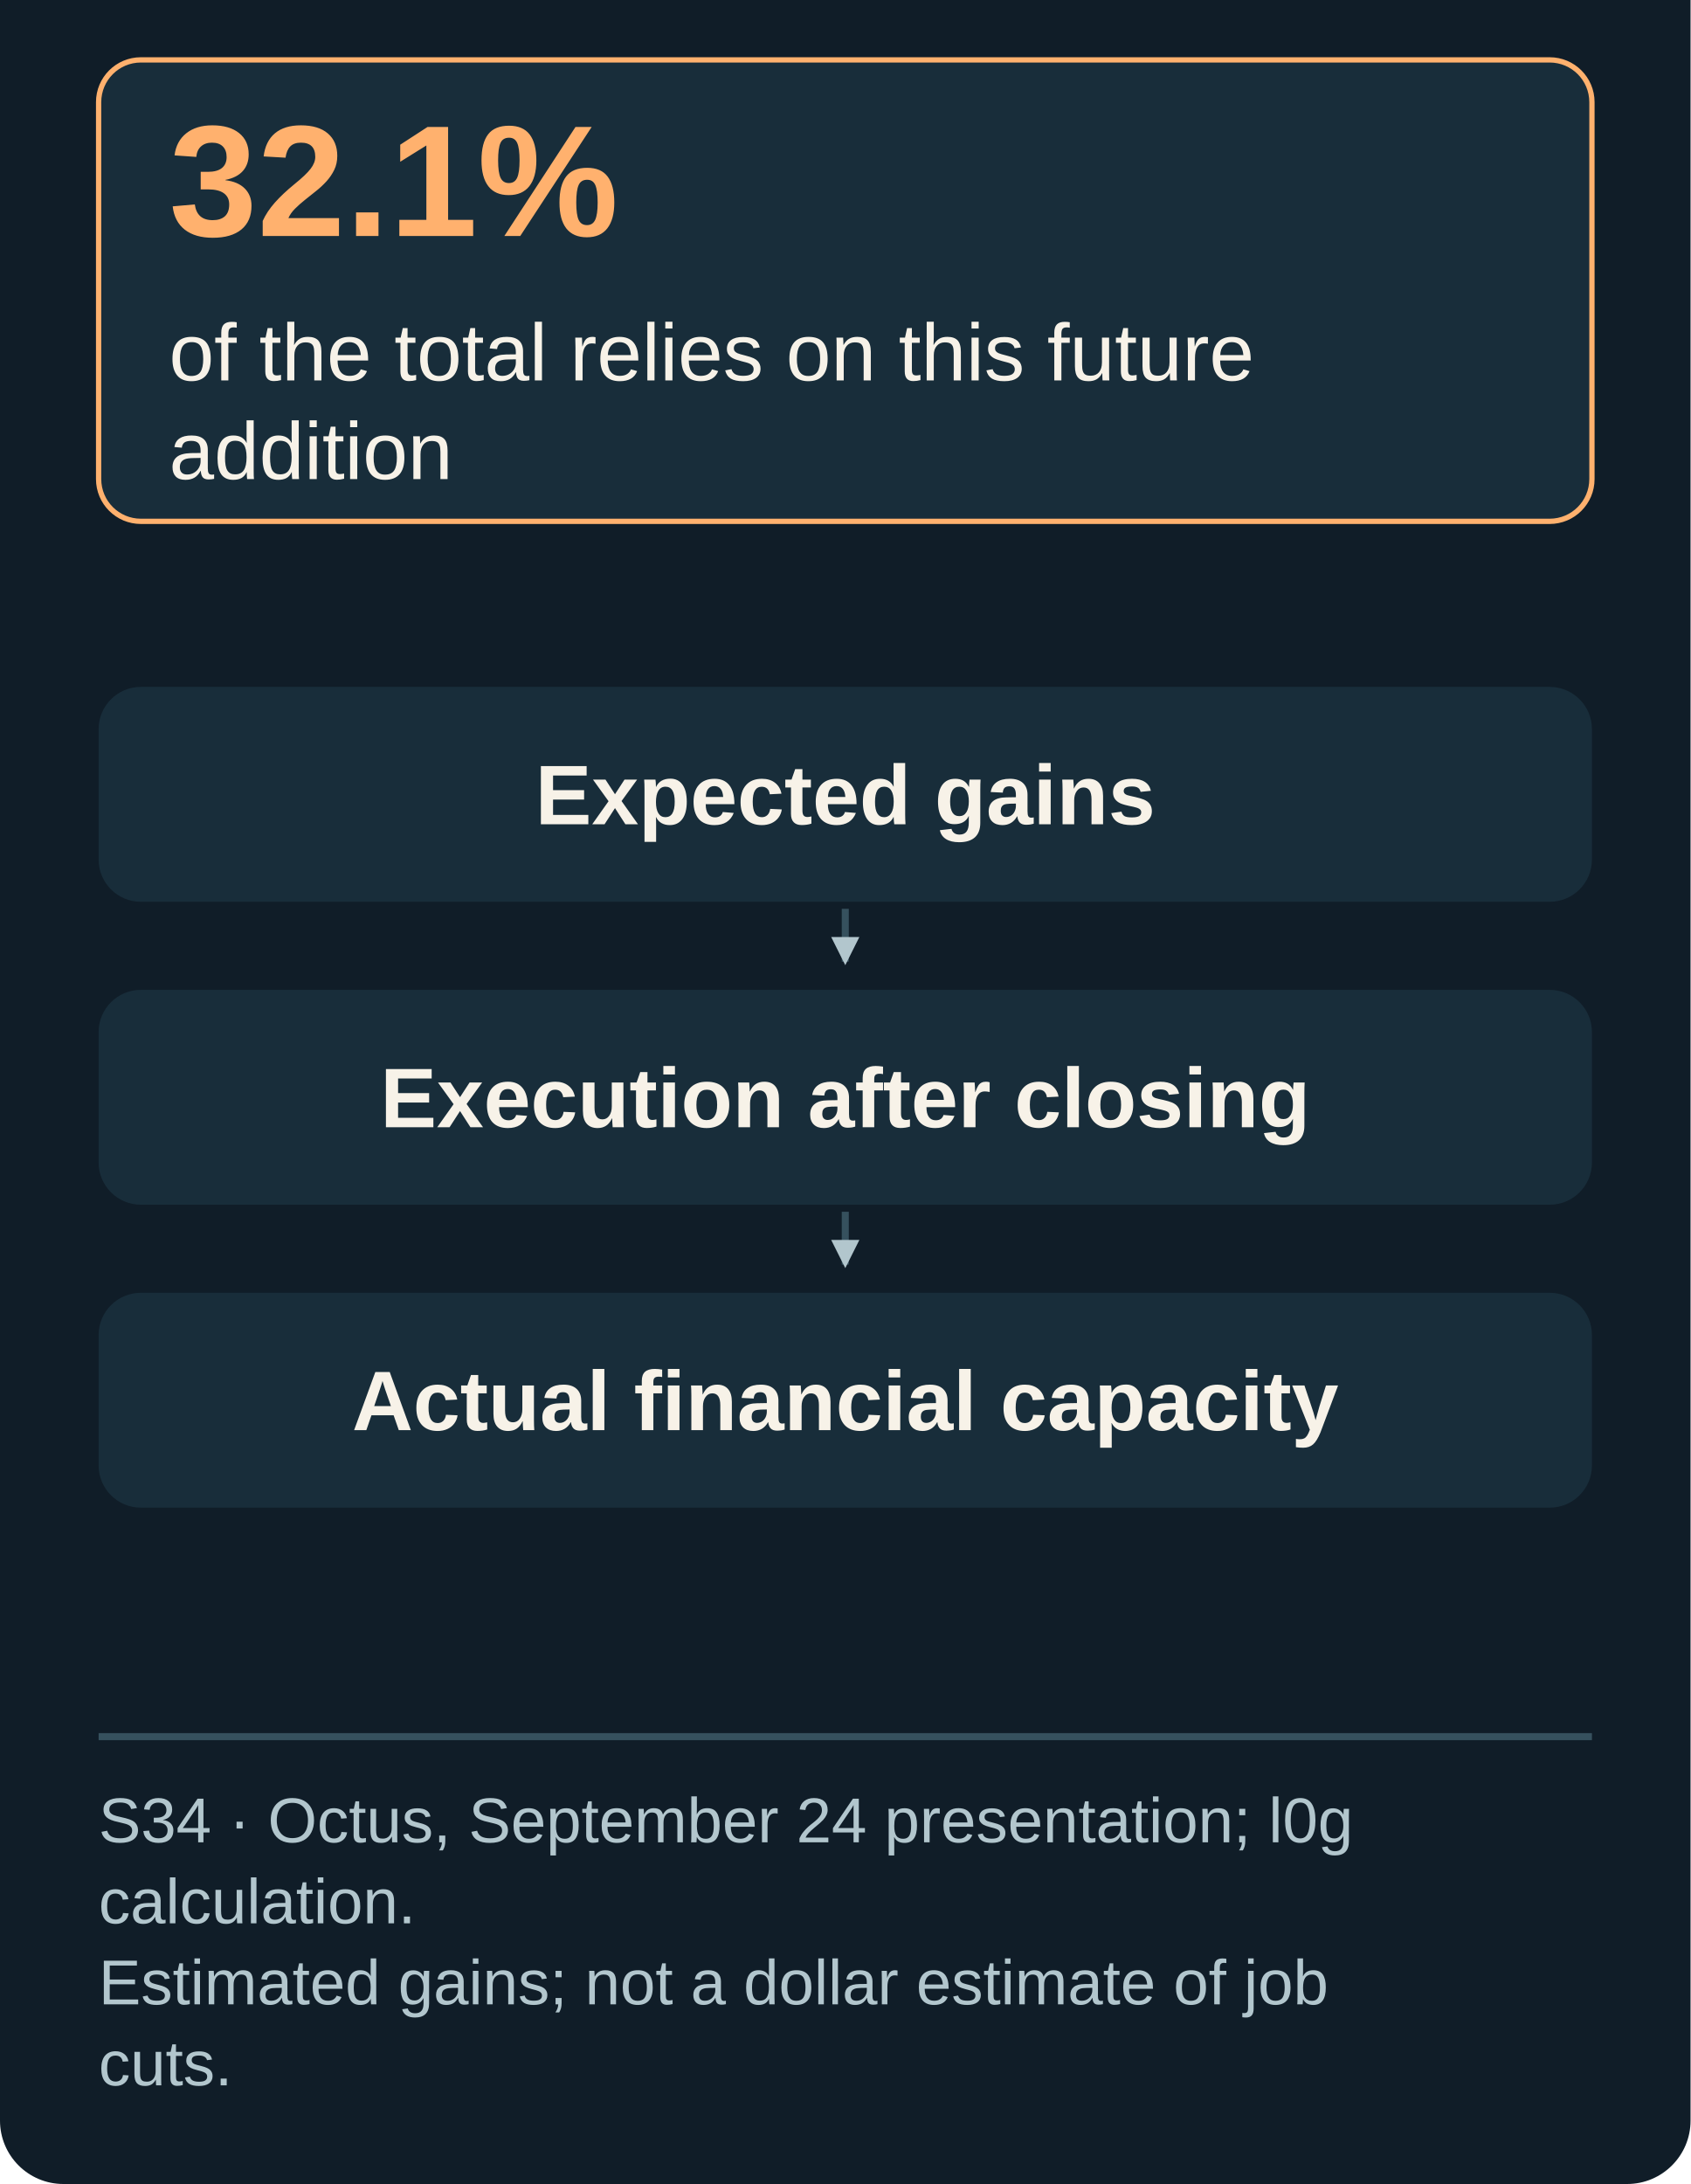
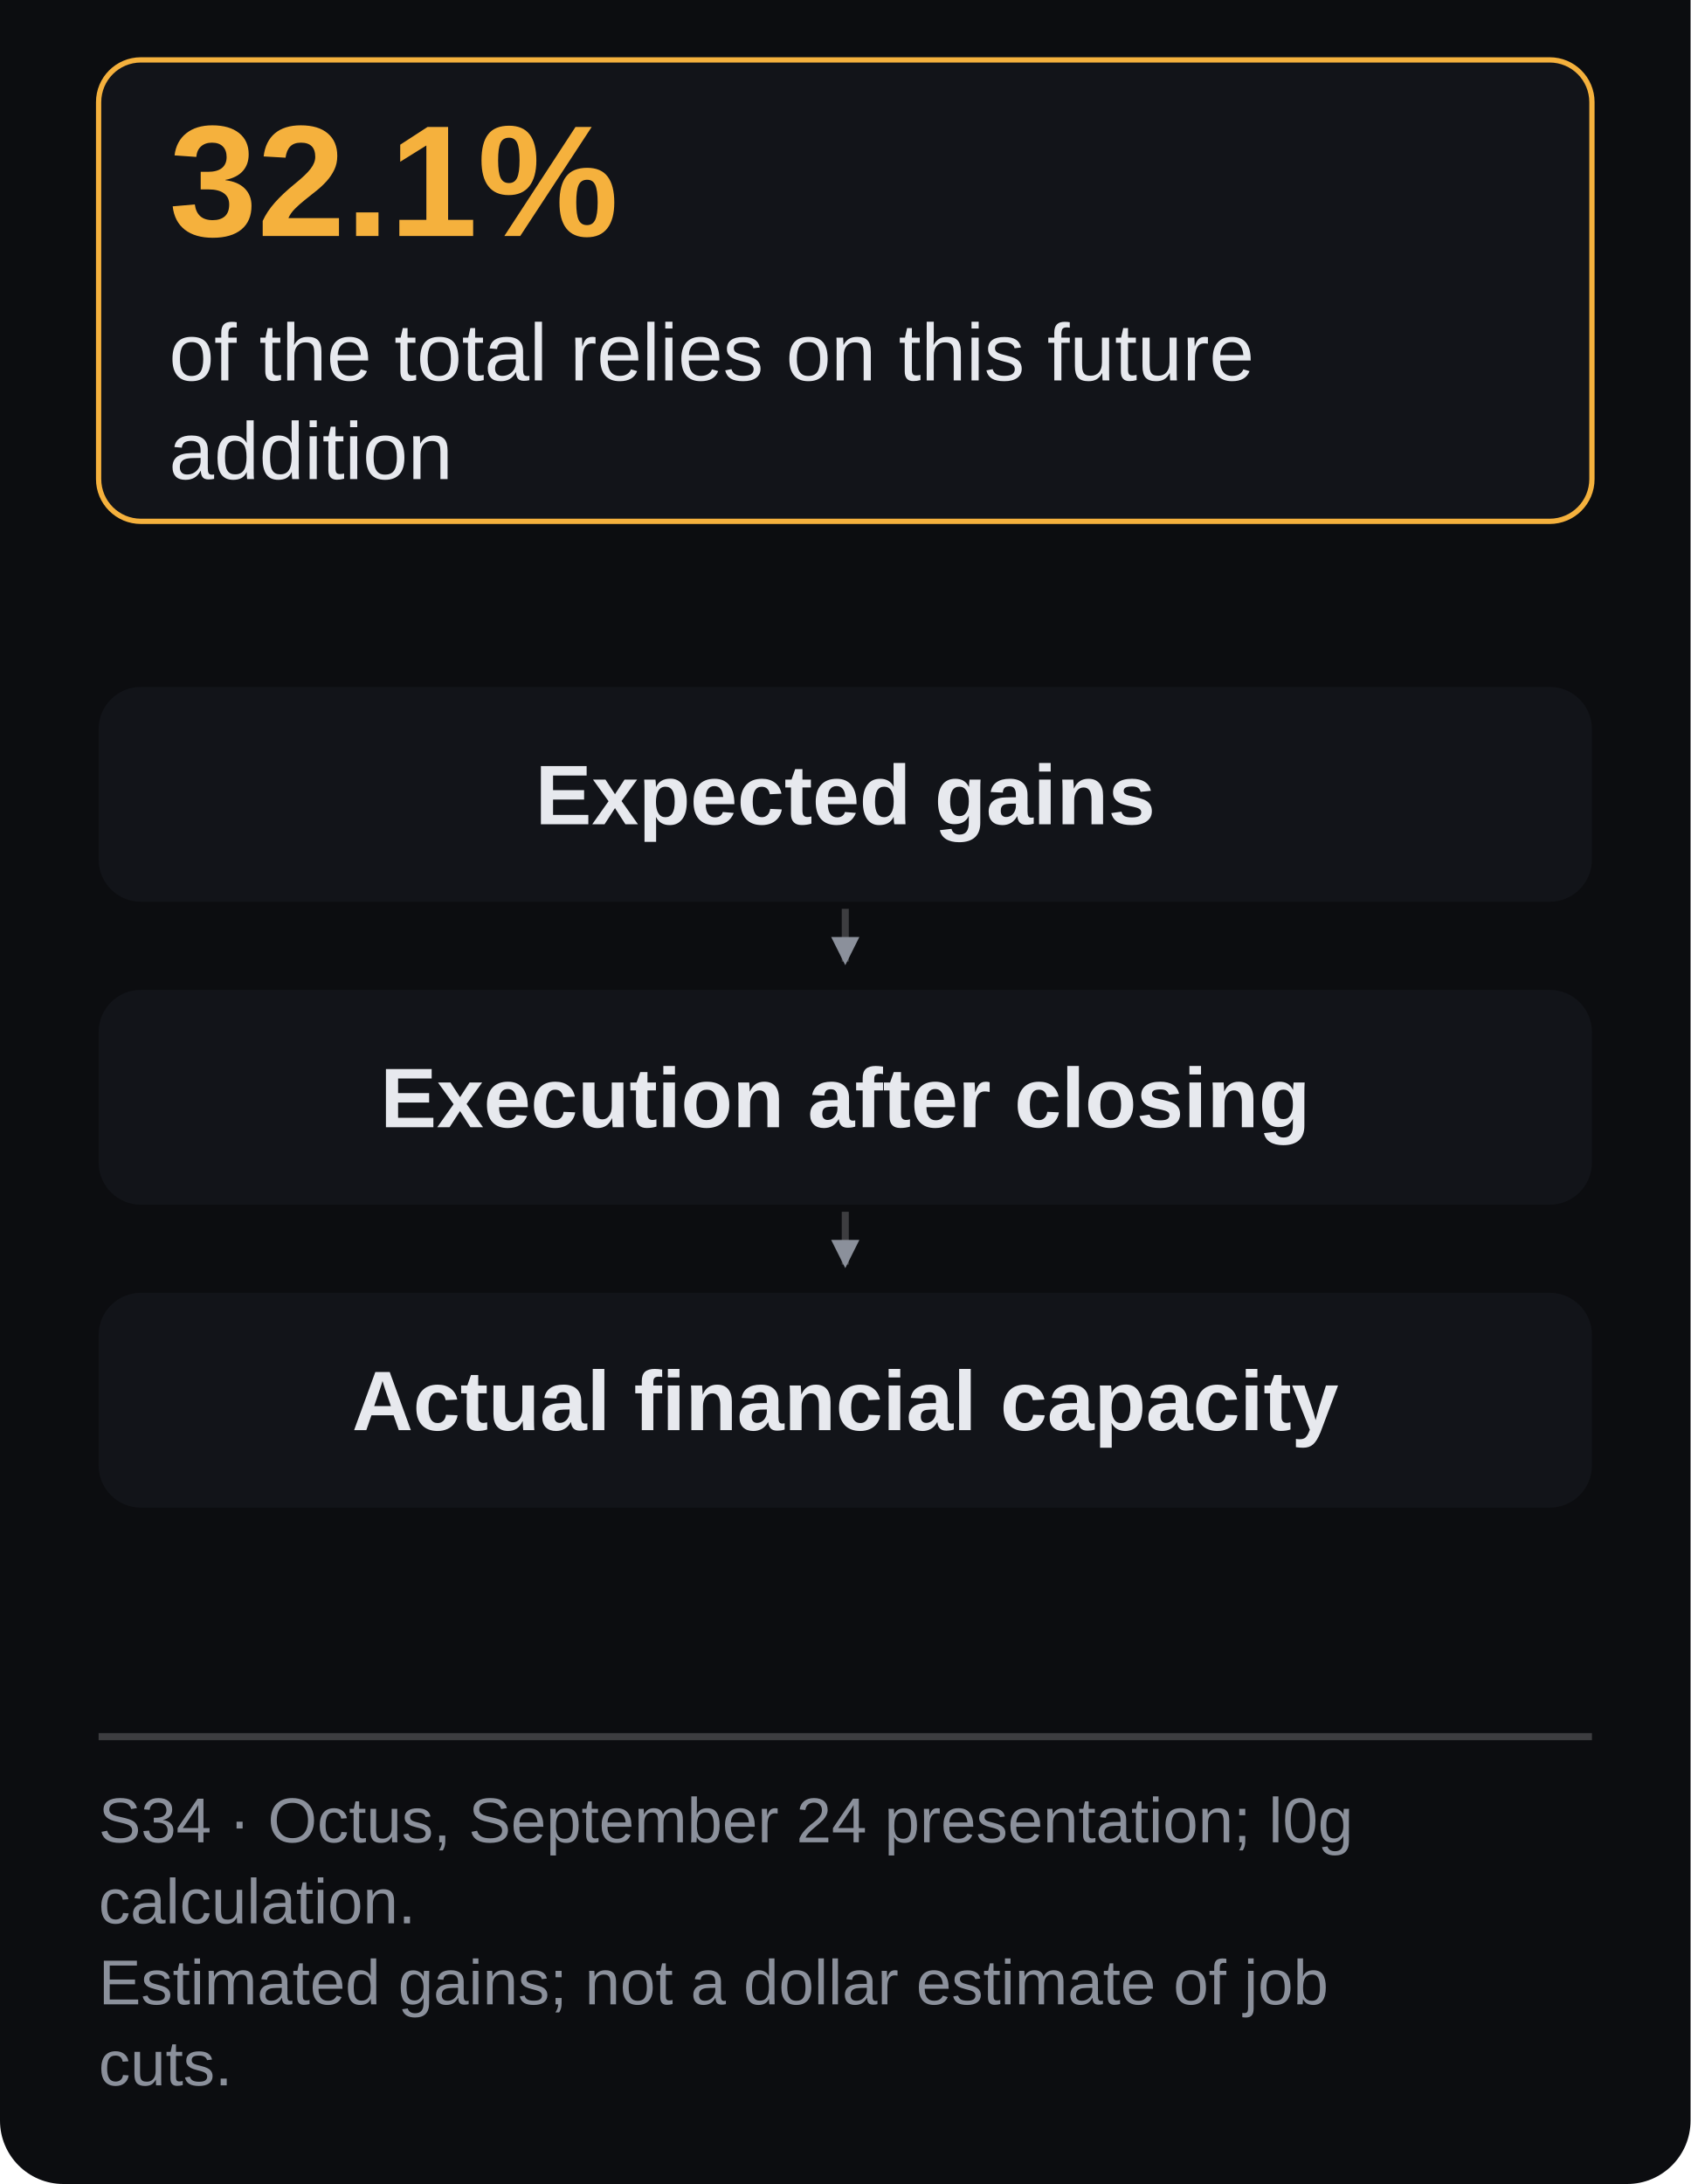
<svg xmlns="http://www.w3.org/2000/svg" viewBox="0 590 480 620" role="img" aria-labelledby="pw2026-06-synergies-en-panel2-dark-title pw2026-06-synergies-en-panel2-dark-desc" style="width:100%;height:auto" data-source-shape="complete-original" data-figure="6" width="480" height="620" data-crop-start="590" data-crop-end="1210" data-panel="2">
  <defs>
    <marker id="pw2026-06-synergies-en-panel2-dark-arrow" markerWidth="9" markerHeight="9" refX="7" refY="4" orient="auto" markerUnits="userSpaceOnUse">
-       <path d="M0 0 L8 4 L0 8" fill="#b2c6cd" />
+       <path d="M0 0 L8 4 L0 8" fill="#8b909b" />
    </marker>
    <pattern id="pw2026-06-synergies-en-panel2-dark-hatch" patternUnits="userSpaceOnUse" width="10" height="10">
-       <path d="M-2 2 L2 -2 M0 10 L10 0 M8 12 L12 8" stroke="#101d28" stroke-width="2" opacity=".2" />
+       <path d="M-2 2 L2 -2 M0 10 L10 0 M8 12 L12 8" stroke="#0c0d10" stroke-width="2" opacity=".2" />
    </pattern>
  </defs>
  <defs>
    <clipPath id="pw2026-06-synergies-en-panel2-dark-viewport" clipPathUnits="userSpaceOnUse">
      <rect x="0" y="590" width="480" height="620" />
    </clipPath>
  </defs>
  <g clip-path="url(#pw2026-06-synergies-en-panel2-dark-viewport)" data-source-composition="complete-original">
-     <rect x="0" y="0" width="480" height="1210" rx="18" fill="#101d28" />
-     <line x1="26" y1="25" x2="454" y2="25" stroke="#ffb16e" stroke-width="2" />
-     <text x="28" y="56" fill="#ffb16e" font-family="Arial, Helvetica, sans-serif" font-size="17" font-weight="700" text-anchor="start">
+     <rect x="0" y="0" width="480" height="1210" rx="18" fill="#0c0d10" />
+     <line x1="26" y1="25" x2="454" y2="25" stroke="#f5b13d" stroke-width="2" />
+     <text x="28" y="56" fill="#f5b13d" font-family="Arial, Helvetica, sans-serif" font-size="17" font-weight="700" text-anchor="start">
      <tspan x="28" dy="0">l0g / INVESTIGATION</tspan>
    </text>
-     <text x="452" y="56" fill="#b2c6cd" font-family="Arial, Helvetica, sans-serif" font-size="15" font-weight="400" text-anchor="end">
+     <text x="452" y="56" fill="#8b909b" font-family="Arial, Helvetica, sans-serif" font-size="15" font-weight="400" text-anchor="end">
      <tspan x="452" dy="0">06 · 04.10.2026</tspan>
    </text>
-     <text x="28" y="101" fill="#f7f2e8" font-family="Arial, Helvetica, sans-serif" font-size="27" font-weight="700" text-anchor="start">
+     <text x="28" y="101" fill="#e7e9ee" font-family="Arial, Helvetica, sans-serif" font-size="27" font-weight="700" text-anchor="start">
      <tspan x="28" dy="0">A third of the pitch is still</tspan>
      <tspan x="28" dy="35">to be delivered</tspan>
    </text>
-     <text x="28" y="218" fill="#ffb16e" font-family="Arial, Helvetica, sans-serif" font-size="60" font-weight="700" text-anchor="start">
+     <text x="28" y="218" fill="#f5b13d" font-family="Arial, Helvetica, sans-serif" font-size="60" font-weight="700" text-anchor="start">
      <tspan x="28" dy="0">$18.7bn</tspan>
    </text>
-     <text x="28" y="258" fill="#b2c6cd" font-family="Arial, Helvetica, sans-serif" font-size="21" font-weight="400" text-anchor="start">
+     <text x="28" y="258" fill="#8b909b" font-family="Arial, Helvetica, sans-serif" font-size="21" font-weight="400" text-anchor="start">
      <tspan x="28" dy="0">Adjusted EBITDA presented to lenders</tspan>
    </text>
-     <rect x="28" y="322" width="287.957" height="107" rx="0" fill="#75d7c4" />
-     <rect x="315.957" y="322" width="136.043" height="107" rx="0" fill="#ffb16e" />
+     <rect x="28" y="322" width="287.957" height="107" rx="0" fill="#5eead4" />
+     <rect x="315.957" y="322" width="136.043" height="107" rx="0" fill="#f5b13d" />
    <rect x="315.957" y="322" width="136.043" height="107" fill="url(#pw2026-06-synergies-en-panel2-dark-hatch)" />
-     <text x="171.979" y="385" fill="#101d28" font-family="Arial, Helvetica, sans-serif" font-size="44" font-weight="700" text-anchor="middle">
+     <text x="171.979" y="385" fill="#0c0d10" font-family="Arial, Helvetica, sans-serif" font-size="44" font-weight="700" text-anchor="middle">
      <tspan x="171.979" dy="0">12.7</tspan>
    </text>
-     <text x="383.979" y="385" fill="#101d28" font-family="Arial, Helvetica, sans-serif" font-size="44" font-weight="700" text-anchor="middle">
+     <text x="383.979" y="385" fill="#0c0d10" font-family="Arial, Helvetica, sans-serif" font-size="44" font-weight="700" text-anchor="middle">
      <tspan x="383.979" dy="0">6</tspan>
    </text>
-     <text x="28" y="474" fill="#75d7c4" font-family="Arial, Helvetica, sans-serif" font-size="23" font-weight="700" text-anchor="start">
+     <text x="28" y="474" fill="#5eead4" font-family="Arial, Helvetica, sans-serif" font-size="23" font-weight="700" text-anchor="start">
      <tspan x="28" dy="0">12.7: base excluding these</tspan>
      <tspan x="28" dy="30.82">gains</tspan>
    </text>
-     <text x="28" y="541" fill="#ffb16e" font-family="Arial, Helvetica, sans-serif" font-size="23" font-weight="700" text-anchor="start">
+     <text x="28" y="541" fill="#f5b13d" font-family="Arial, Helvetica, sans-serif" font-size="23" font-weight="700" text-anchor="start">
      <tspan x="28" dy="0">6: estimated synergies to</tspan>
      <tspan x="28" dy="30.82">deliver</tspan>
    </text>
-     <rect x="28" y="607" width="424" height="131" rx="12" fill="#182d3a" stroke="#ffb16e" stroke-width="1.5" />
-     <text x="48" y="657" fill="#ffb16e" font-family="Arial, Helvetica, sans-serif" font-size="45" font-weight="700" text-anchor="start">
+     <rect x="28" y="607" width="424" height="131" rx="12" fill="#121419" stroke="#f5b13d" stroke-width="1.5" />
+     <text x="48" y="657" fill="#f5b13d" font-family="Arial, Helvetica, sans-serif" font-size="45" font-weight="700" text-anchor="start">
      <tspan x="48" dy="0">32.1%</tspan>
    </text>
-     <text x="48" y="698" fill="#f7f2e8" font-family="Arial, Helvetica, sans-serif" font-size="23" font-weight="400" text-anchor="start">
+     <text x="48" y="698" fill="#e7e9ee" font-family="Arial, Helvetica, sans-serif" font-size="23" font-weight="400" text-anchor="start">
      <tspan x="48" dy="0">of the total relies on this future</tspan>
      <tspan x="48" dy="28">addition</tspan>
    </text>
-     <rect x="28" y="785" width="424" height="61" rx="12" fill="#182d3a" />
-     <text x="240" y="824" fill="#f7f2e8" font-family="Arial, Helvetica, sans-serif" font-size="24" font-weight="700" text-anchor="middle">
+     <rect x="28" y="785" width="424" height="61" rx="12" fill="#121419" />
+     <text x="240" y="824" fill="#e7e9ee" font-family="Arial, Helvetica, sans-serif" font-size="24" font-weight="700" text-anchor="middle">
      <tspan x="240" dy="0">Expected gains</tspan>
    </text>
-     <line x1="240" y1="848" x2="240" y2="863" stroke="#36515e" stroke-width="2" marker-end="url(#pw2026-06-synergies-en-panel2-dark-arrow)" />
-     <rect x="28" y="871" width="424" height="61" rx="12" fill="#182d3a" />
-     <text x="240" y="910" fill="#f7f2e8" font-family="Arial, Helvetica, sans-serif" font-size="24" font-weight="700" text-anchor="middle">
+     <line x1="240" y1="848" x2="240" y2="863" stroke="rgba(255, 255, 255, 0.20)" stroke-width="2" marker-end="url(#pw2026-06-synergies-en-panel2-dark-arrow)" />
+     <rect x="28" y="871" width="424" height="61" rx="12" fill="#121419" />
+     <text x="240" y="910" fill="#e7e9ee" font-family="Arial, Helvetica, sans-serif" font-size="24" font-weight="700" text-anchor="middle">
      <tspan x="240" dy="0">Execution after closing</tspan>
    </text>
-     <line x1="240" y1="934" x2="240" y2="949" stroke="#36515e" stroke-width="2" marker-end="url(#pw2026-06-synergies-en-panel2-dark-arrow)" />
-     <rect x="28" y="957" width="424" height="61" rx="12" fill="#182d3a" />
-     <text x="240" y="996" fill="#f7f2e8" font-family="Arial, Helvetica, sans-serif" font-size="24" font-weight="700" text-anchor="middle">
+     <line x1="240" y1="934" x2="240" y2="949" stroke="rgba(255, 255, 255, 0.20)" stroke-width="2" marker-end="url(#pw2026-06-synergies-en-panel2-dark-arrow)" />
+     <rect x="28" y="957" width="424" height="61" rx="12" fill="#121419" />
+     <text x="240" y="996" fill="#e7e9ee" font-family="Arial, Helvetica, sans-serif" font-size="24" font-weight="700" text-anchor="middle">
      <tspan x="240" dy="0">Actual financial capacity</tspan>
    </text>
-     <line x1="28" y1="1083" x2="452" y2="1083" stroke="#36515e" stroke-width="2" />
-     <text x="28" y="1113" fill="#b2c6cd" font-family="Arial, Helvetica, sans-serif" font-size="18" font-weight="400" text-anchor="start">
+     <line x1="28" y1="1083" x2="452" y2="1083" stroke="rgba(255, 255, 255, 0.20)" stroke-width="2" />
+     <text x="28" y="1113" fill="#8b909b" font-family="Arial, Helvetica, sans-serif" font-size="18" font-weight="400" text-anchor="start">
      <tspan x="28" dy="0">S34 · Octus, September 24 presentation; l0g</tspan>
      <tspan x="28" dy="23">calculation.</tspan>
      <tspan x="28" dy="23">Estimated gains; not a dollar estimate of job</tspan>
      <tspan x="28" dy="23">cuts.</tspan>
    </text>
  </g>
</svg>
